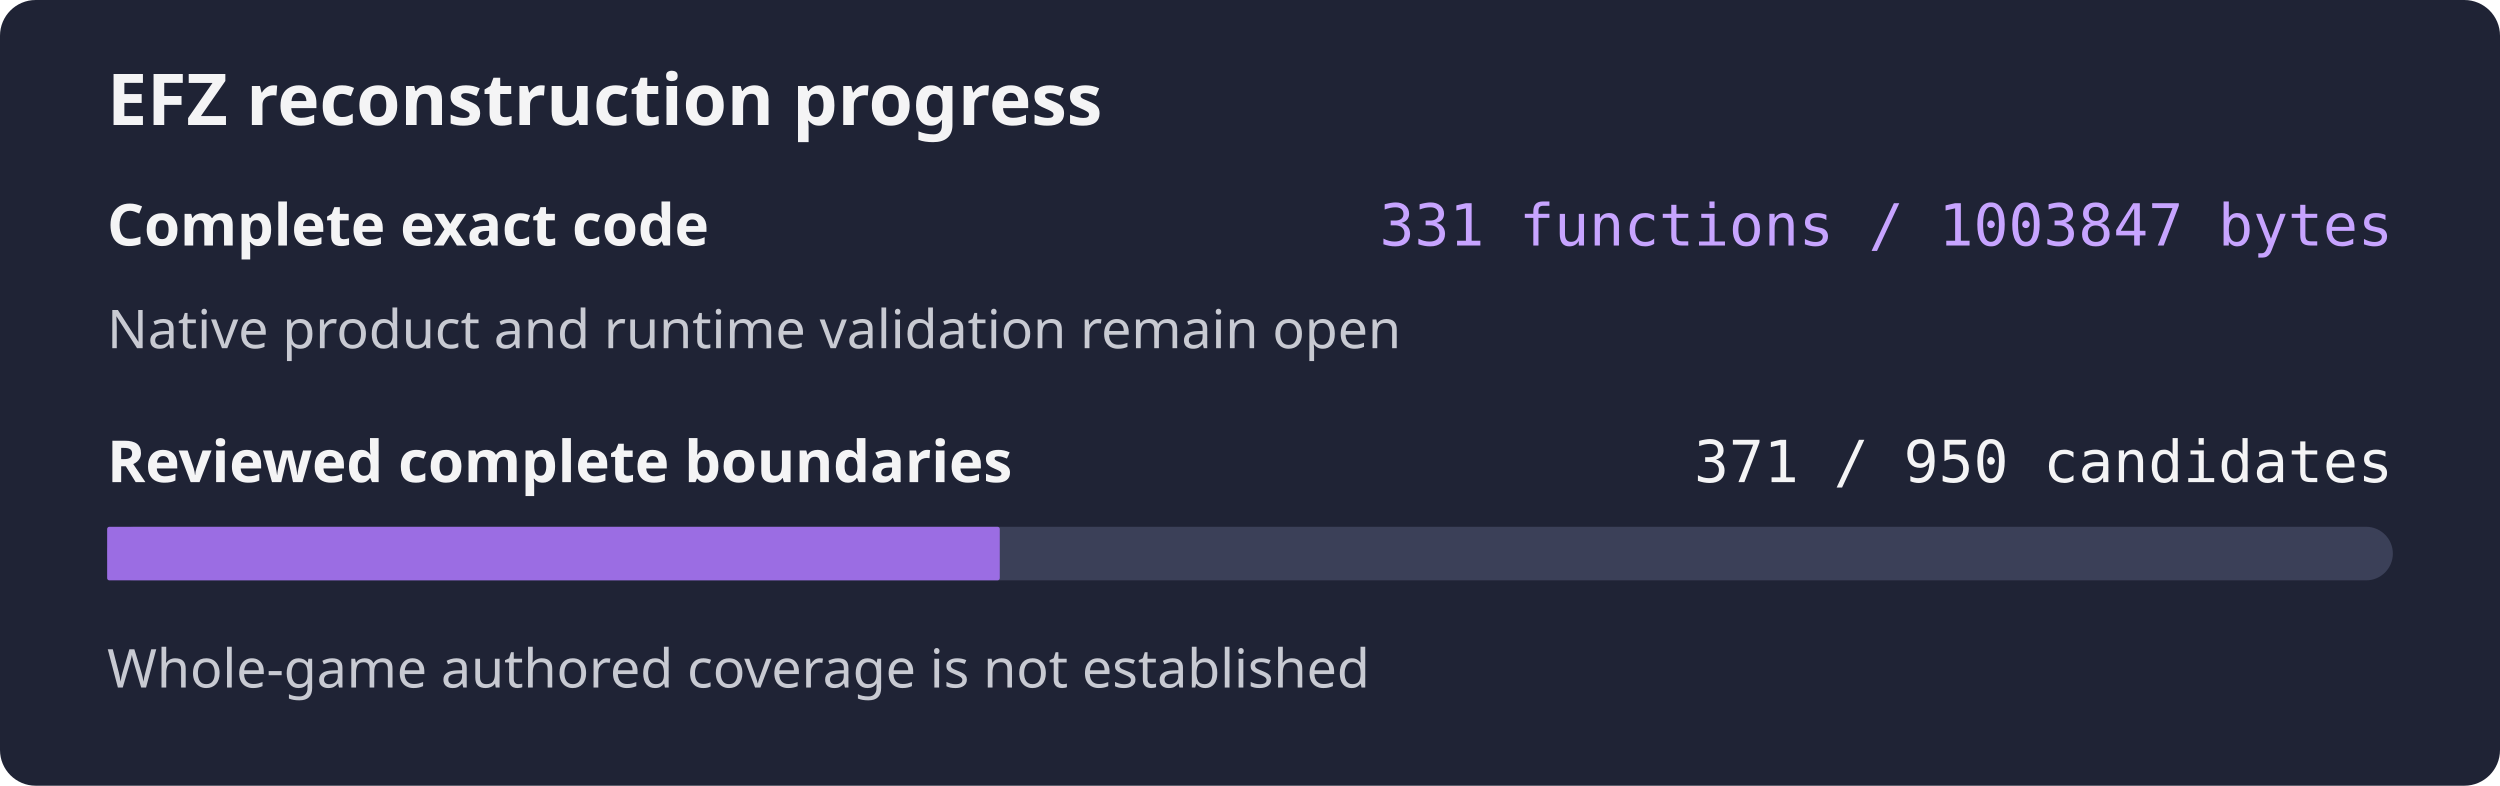
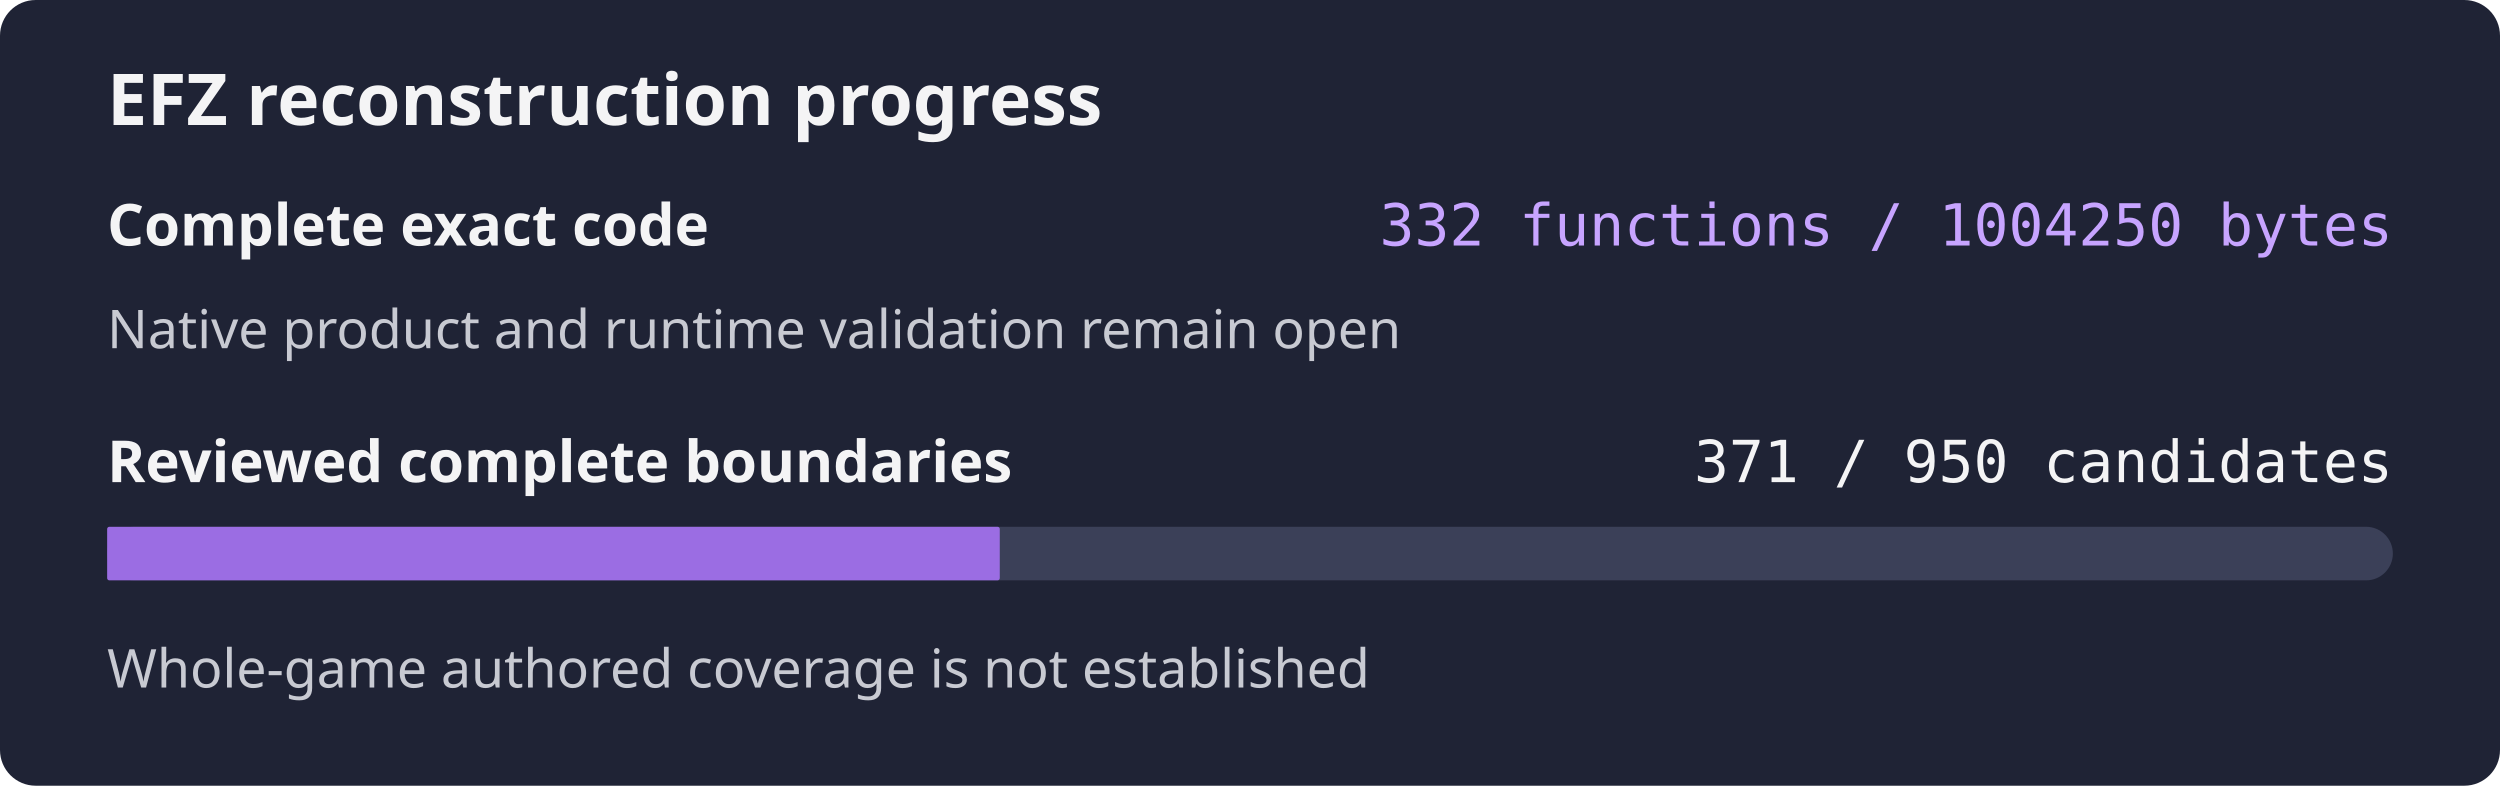
- <svg xmlns="http://www.w3.org/2000/svg" width="560" height="176" role="img" aria-label="EFZ reconstruction: 331 exact functions, 1003847 exact bytes; 371 reviewed boundaries out of 950 candidates">
+ <svg xmlns="http://www.w3.org/2000/svg" width="560" height="176" role="img" aria-label="EFZ reconstruction: 332 exact functions, 1004250 exact bytes; 371 reviewed boundaries out of 950 candidates">
  <rect width="560" height="176" rx="8" fill="#1f2335" />
  <text x="24" y="28" fill="#f4f4f5" font-family="sans-serif" font-size="16" font-weight="600">EFZ reconstruction progress</text>
  <text x="24" y="55" fill="#f4f4f5" font-family="sans-serif" font-size="13" font-weight="600">Complete exact code</text>
-   <text x="536" y="55" fill="#c7a4ff" text-anchor="end" font-family="monospace" font-size="13">331 functions / 1003847 bytes</text>
+   <text x="536" y="55" fill="#c7a4ff" text-anchor="end" font-family="monospace" font-size="13">332 functions / 1004250 bytes</text>
  <text x="24" y="78" fill="#c8cad2" font-family="sans-serif" font-size="12">Native product and runtime validation remain open</text>
  <text x="24" y="108" fill="#f4f4f5" font-family="sans-serif" font-size="13" font-weight="600">Reviewed complete boundaries</text>
  <text x="536" y="108" fill="#f4f4f5" text-anchor="end" font-family="monospace" font-size="13">371 / 950 candidates</text>
  <rect x="24" y="118" width="512" height="12" rx="6" fill="#3b4058" />
  <rect x="24" y="118" width="199.95" height="12" rx="0.5" fill="#9b6de3" />
  <text x="24" y="154" fill="#c8cad2" font-family="sans-serif" font-size="12">Whole-game authored coverage is not established</text>
</svg>
